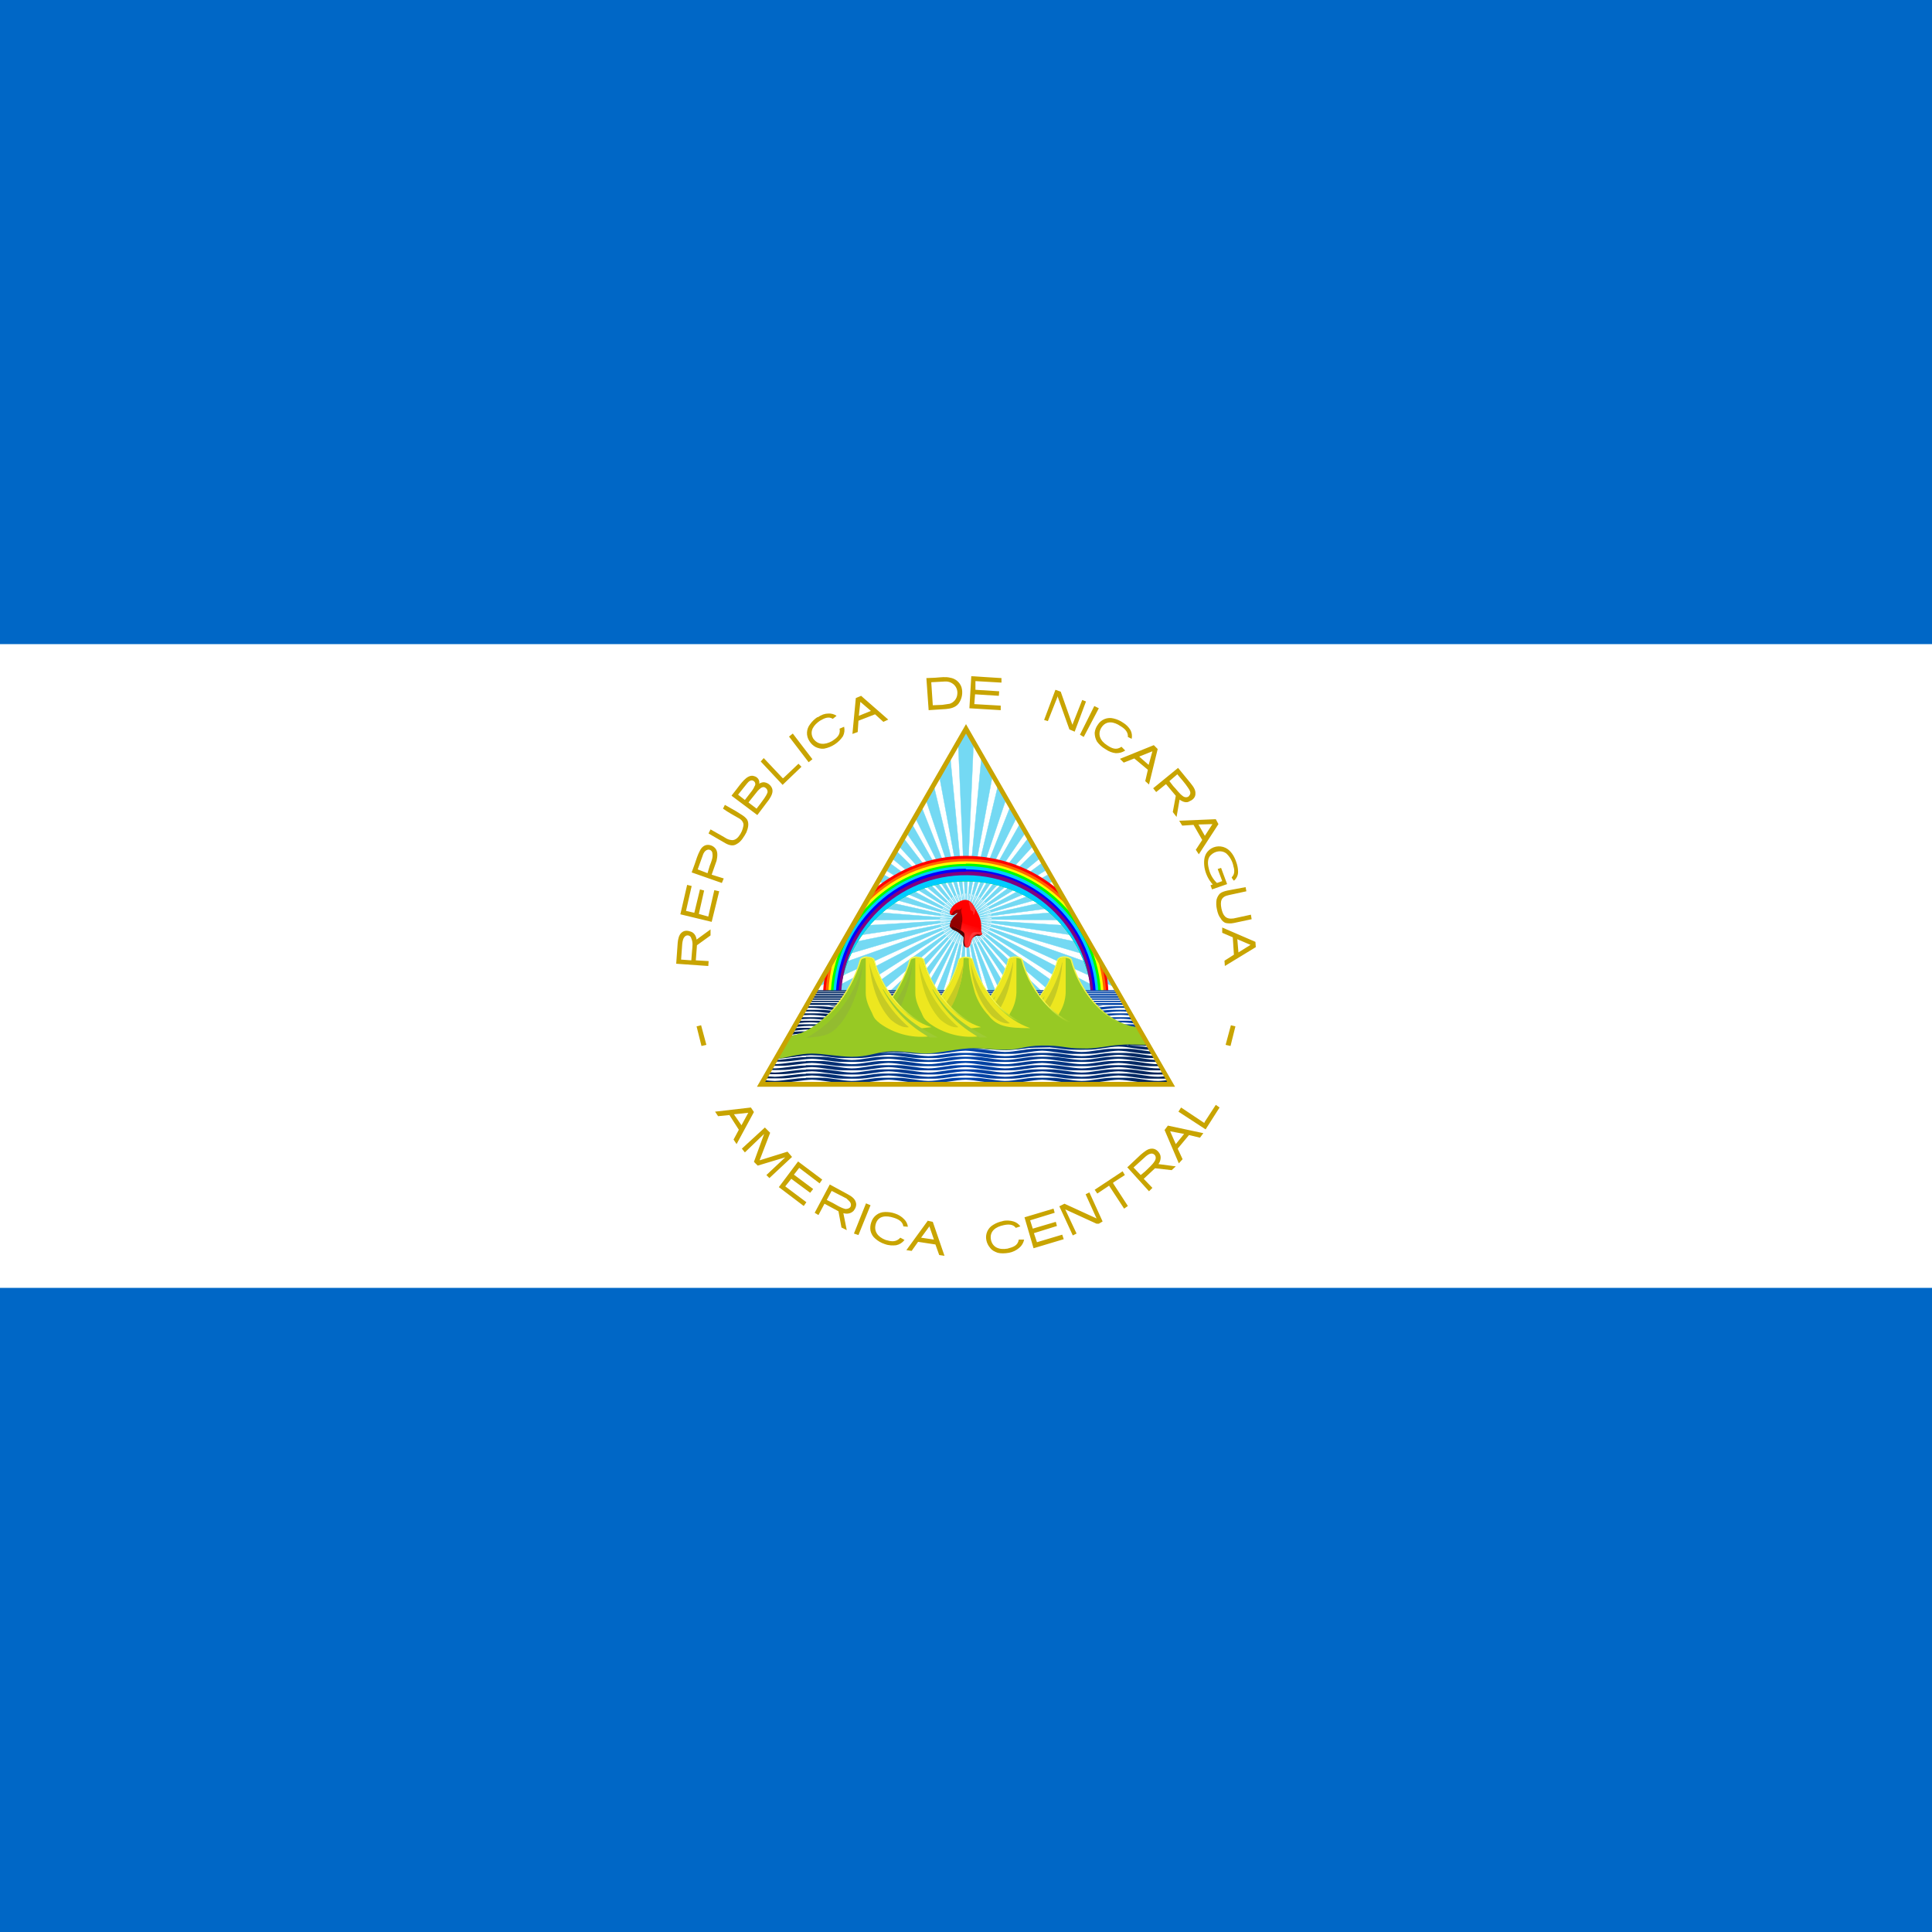
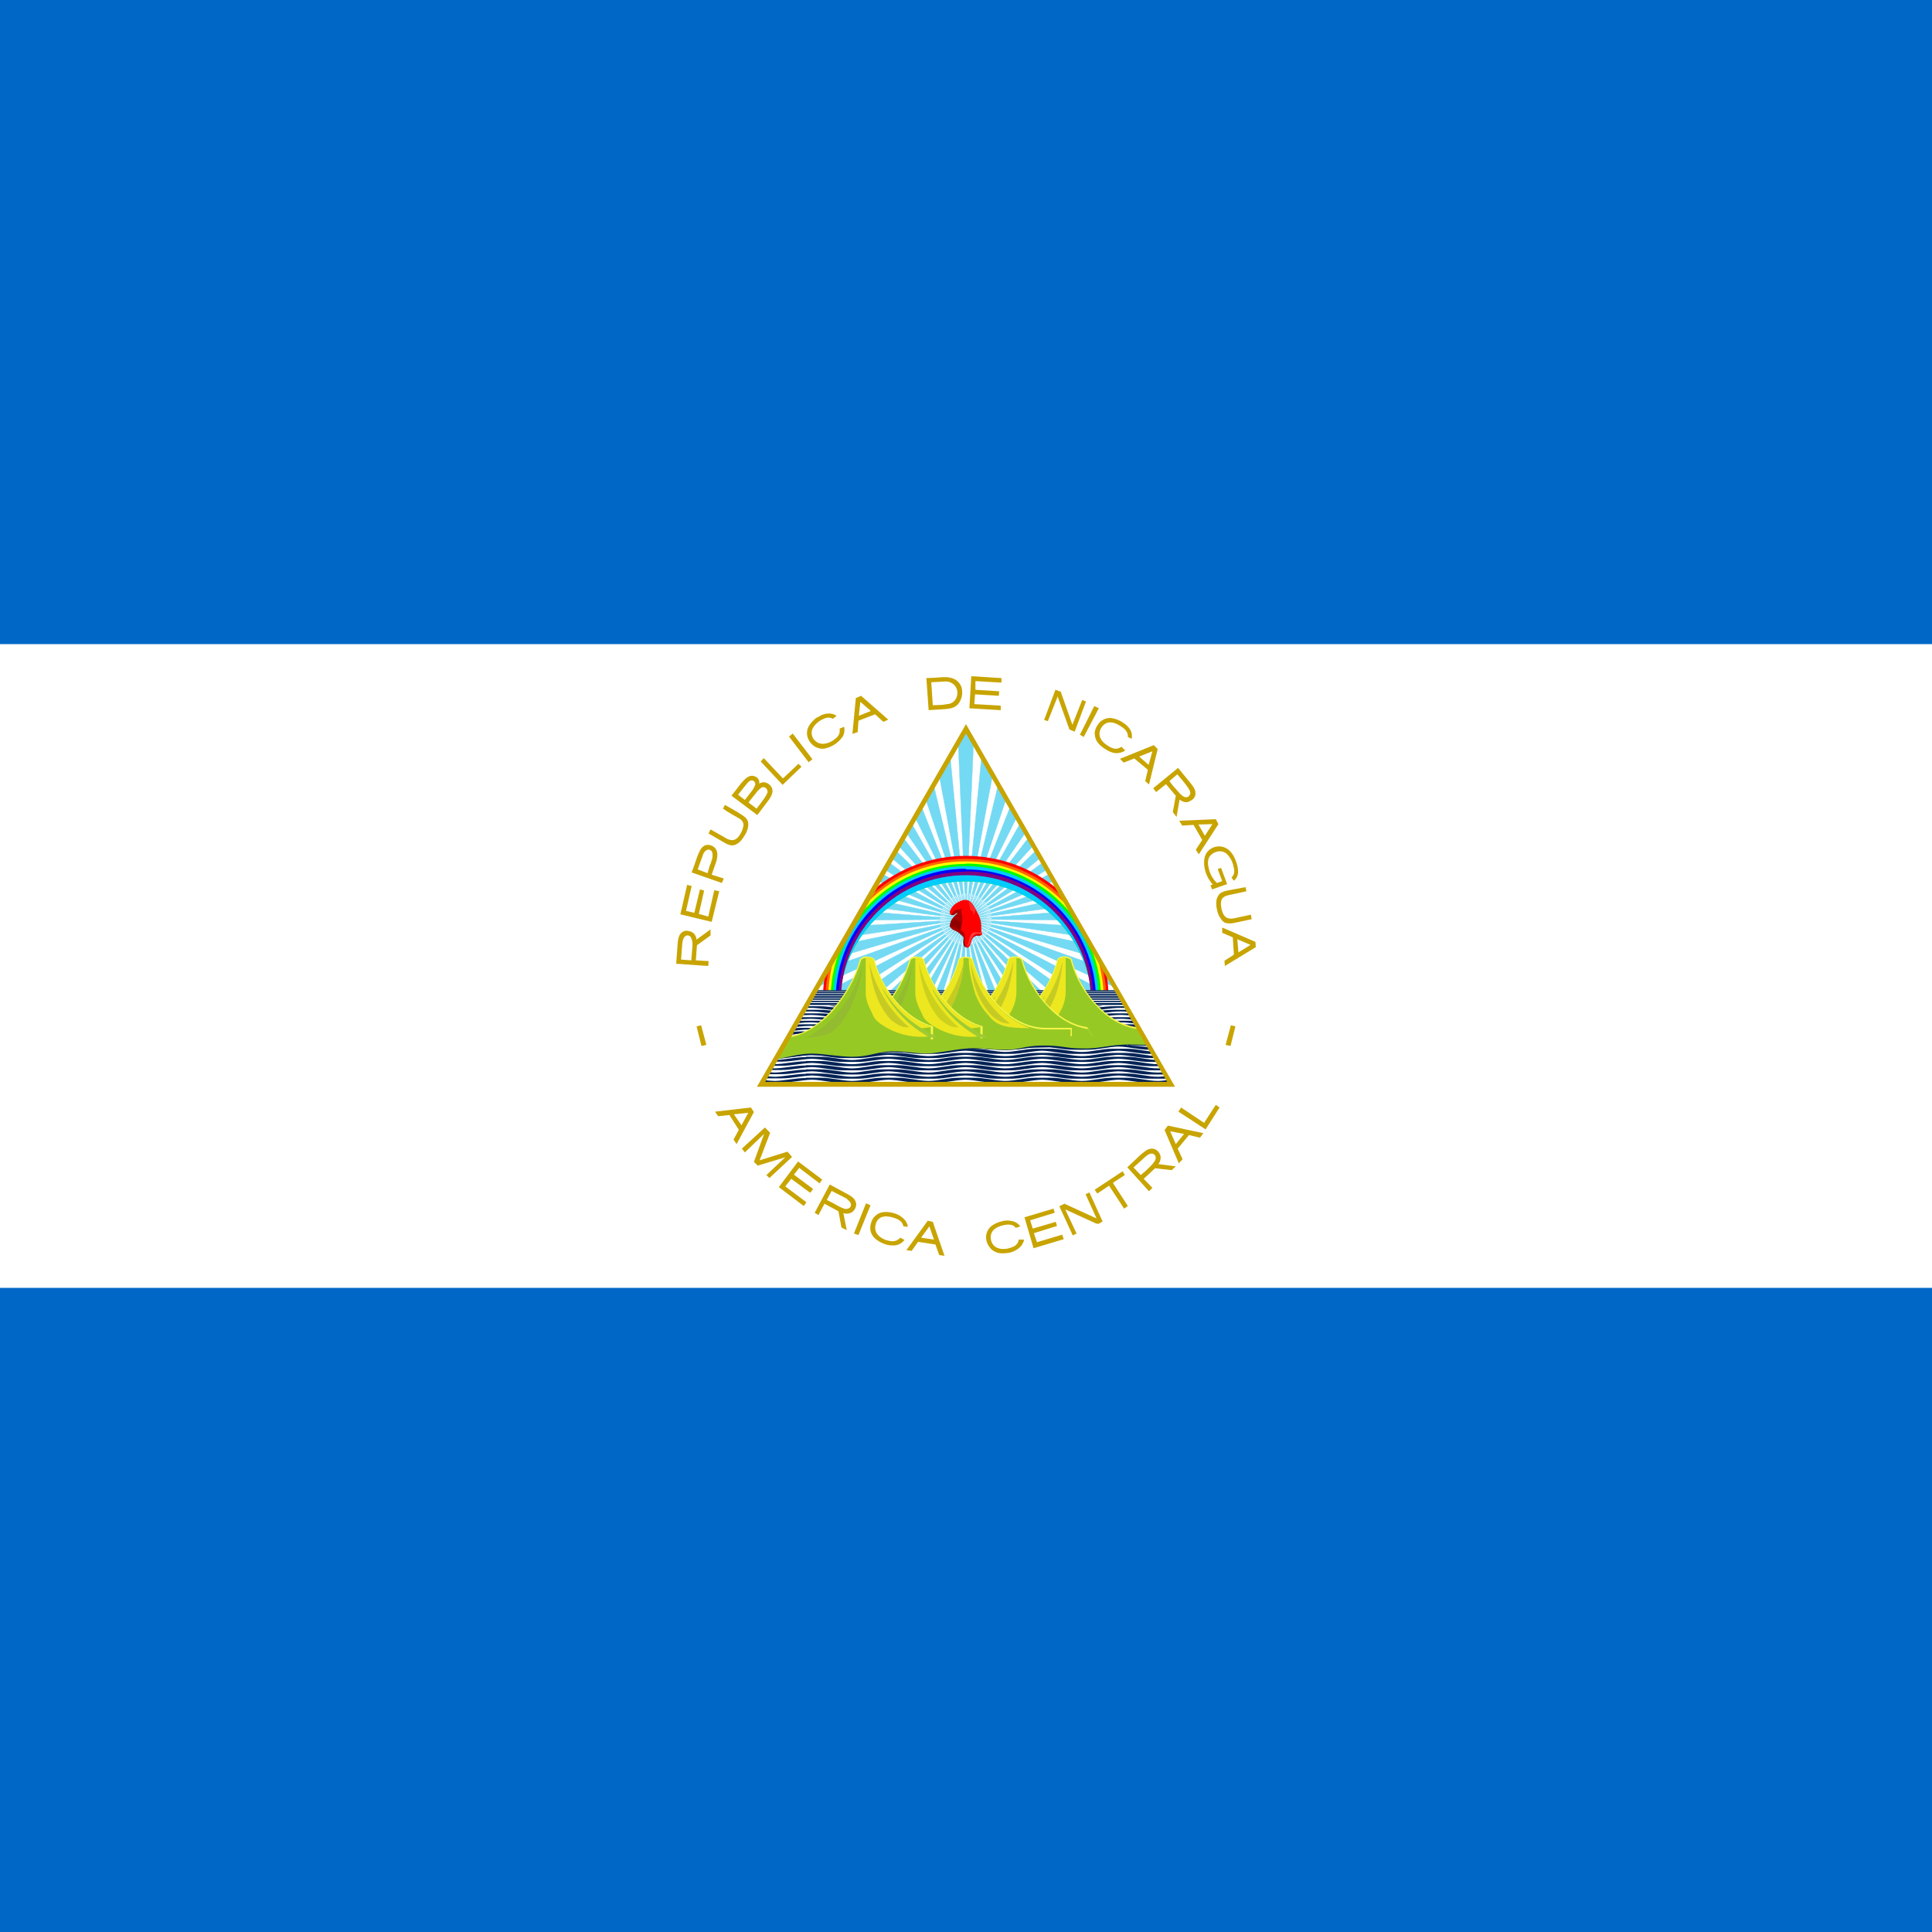
<svg xmlns="http://www.w3.org/2000/svg" xmlns:xlink="http://www.w3.org/1999/xlink" id="flag-icon-css-ni" viewBox="0 0 512 512">
  <defs>
-     <linearGradient id="f" x1="498.7" x2="500.6" y1="289.1" y2="283.4" gradientUnits="userSpaceOnUse">
+     <linearGradient id="f" x1="498.7" x2="500.6" y1="289.1" y2="283.4" gradientUnits="usuariospaceOnUse">
      <stop offset="0" stop-color="#510000" />
      <stop offset=".3" stop-color="#8a0000" />
      <stop offset="1" stop-color="#a00" />
    </linearGradient>
-     <linearGradient id="g" x1="501.4" x2="502.9" y1="291.4" y2="287.4" gradientUnits="userSpaceOnUse">
+     <linearGradient id="g" x1="501.4" x2="502.9" y1="291.4" y2="287.4" gradientUnits="usuariospaceOnUse">
      <stop offset="0" stop-color="#ff2a2a" />
      <stop offset="1" stop-color="red" />
    </linearGradient>
-     <linearGradient id="b" x1="484.8" x2="484.8" y1="311.7" y2="317.6" gradientUnits="userSpaceOnUse">
+     <linearGradient id="b" x1="484.8" x2="484.8" y1="311.7" y2="317.6" gradientUnits="usuariospaceOnUse">
      <stop offset="0" stop-color="#F5F549" />
      <stop offset="1" stop-color="#97C924" />
    </linearGradient>
    <linearGradient id="a">
      <stop offset="0" stop-color="#025" />
      <stop offset=".5" stop-color="#04a" />
      <stop offset="1" stop-color="#025" />
    </linearGradient>
-     <linearGradient id="h" x1="444.5" x2="634.4" y1="317.5" y2="317.5" gradientUnits="userSpaceOnUse" xlink:href="#a" />
-     <linearGradient id="v" x1="484.8" x2="484.8" y1="311.7" y2="317.6" gradientUnits="userSpaceOnUse" xlink:href="#b" />
-     <linearGradient id="o" x1="444.5" x2="634.4" y1="317.5" y2="317.5" gradientUnits="userSpaceOnUse" xlink:href="#a" />
-     <linearGradient id="p" x1="444.5" x2="634.4" y1="317.5" y2="317.5" gradientUnits="userSpaceOnUse" xlink:href="#a" />
-     <linearGradient id="q" x1="444.5" x2="634.4" y1="317.5" y2="317.5" gradientUnits="userSpaceOnUse" xlink:href="#a" />
-     <linearGradient id="r" x1="444.5" x2="634.4" y1="317.5" y2="317.5" gradientUnits="userSpaceOnUse" xlink:href="#a" />
-     <linearGradient id="u" x1="484.8" x2="484.8" y1="311.7" y2="317.6" gradientUnits="userSpaceOnUse" xlink:href="#b" />
-     <linearGradient id="x" x1="98.9" x2="125" y1="1440.2" y2="1440.2" gradientTransform="scale(4.45715 .22436)" gradientUnits="userSpaceOnUse" xlink:href="#a" />
-     <linearGradient id="j" x1="444.5" x2="634.4" y1="317.5" y2="317.5" gradientUnits="userSpaceOnUse" xlink:href="#a" />
-     <linearGradient id="l" x1="444.5" x2="634.4" y1="317.5" y2="317.5" gradientUnits="userSpaceOnUse" xlink:href="#a" />
-     <linearGradient id="m" x1="444.5" x2="634.4" y1="317.5" y2="317.5" gradientUnits="userSpaceOnUse" xlink:href="#a" />
-     <linearGradient id="i" x1="444.5" x2="634.4" y1="317.5" y2="317.5" gradientUnits="userSpaceOnUse" xlink:href="#a" />
-     <linearGradient id="s" x1="484.8" x2="484.8" y1="311.7" y2="317.6" gradientUnits="userSpaceOnUse" xlink:href="#b" />
-     <linearGradient id="y" x1="47.9" x2="61.7" y1="3054.2" y2="3054.2" gradientTransform="scale(9.12405 .1096)" gradientUnits="userSpaceOnUse" xlink:href="#a" />
+     <linearGradient id="h" x1="444.5" x2="634.4" y1="317.5" y2="317.5" gradientUnits="usuariospaceOnUse" xlink:href="#a" />
+     <linearGradient id="v" x1="484.8" x2="484.8" y1="311.7" y2="317.6" gradientUnits="usuariospaceOnUse" xlink:href="#b" />
+     <linearGradient id="o" x1="444.5" x2="634.4" y1="317.5" y2="317.5" gradientUnits="usuariospaceOnUse" xlink:href="#a" />
+     <linearGradient id="p" x1="444.5" x2="634.4" y1="317.5" y2="317.5" gradientUnits="usuariospaceOnUse" xlink:href="#a" />
+     <linearGradient id="q" x1="444.5" x2="634.4" y1="317.5" y2="317.5" gradientUnits="usuariospaceOnUse" xlink:href="#a" />
+     <linearGradient id="r" x1="444.5" x2="634.4" y1="317.5" y2="317.5" gradientUnits="usuariospaceOnUse" xlink:href="#a" />
+     <linearGradient id="u" x1="484.8" x2="484.8" y1="311.7" y2="317.6" gradientUnits="usuariospaceOnUse" xlink:href="#b" />
+     <linearGradient id="x" x1="98.9" x2="125" y1="1440.2" y2="1440.2" gradientTransform="scale(4.45715 .22436)" gradientUnits="usuariospaceOnUse" xlink:href="#a" />
+     <linearGradient id="j" x1="444.5" x2="634.4" y1="317.5" y2="317.5" gradientUnits="usuariospaceOnUse" xlink:href="#a" />
+     <linearGradient id="l" x1="444.5" x2="634.4" y1="317.5" y2="317.5" gradientUnits="usuariospaceOnUse" xlink:href="#a" />
+     <linearGradient id="m" x1="444.5" x2="634.4" y1="317.5" y2="317.5" gradientUnits="usuariospaceOnUse" xlink:href="#a" />
+     <linearGradient id="i" x1="444.5" x2="634.4" y1="317.5" y2="317.5" gradientUnits="usuariospaceOnUse" xlink:href="#a" />
+     <linearGradient id="s" x1="484.8" x2="484.8" y1="311.7" y2="317.6" gradientUnits="usuariospaceOnUse" xlink:href="#b" />
+     <linearGradient id="y" x1="47.9" x2="61.7" y1="3054.2" y2="3054.2" gradientTransform="scale(9.12405 .1096)" gradientUnits="usuariospaceOnUse" xlink:href="#a" />
    <clipPath id="c">
      <path d="M500 226.4l-63.7 110.3h127.4z" />
    </clipPath>
  </defs>
  <path fill="#0067c6" d="M0 0h512v512H0z" />
  <path fill="#fff" d="M0 170.7h512v170.6H0z" />
  <path fill="#c8a400" d="M179.2 255.4l8.5.6.1-1.3-3.4-.2.3-4 3.6-2.6v-1.6l-3.7 2.7c-.1-.9-.6-1.8-1.5-2.1-.8-.3-1.7-.4-2.4.2-.8.6-1 1.8-1.1 2.7l-.4 5.6zm1.3-1.1l.3-4.2c.1-.7.2-1.5.8-2a1 1 0 011.6.6c.5 1 .3 2.2.2 3.3l-.2 2.5-2.7-.2zm-.2-12l8.3 2 2-8.1-1.3-.3-1.6 7-2.5-.7 1.4-6.2-1.1-.3-1.5 6.2-2.2-.5 1.5-6.6-1.2-.3-1.8 7.8zm3-11.1l8 2.8.5-1.2-3.2-1 1.3-3.7c.2-1 .4-2.2-.2-3.1a2.6 2.6 0 00-2.1-1.1c-1 0-1.7.7-2.1 1.5-.6 1.1-1 2.4-1.4 3.6l-.8 2.2zm1.6-.8l1.3-3.6c.2-.7.6-1.4 1.3-1.6.6-.2 1.3.3 1.3 1 .2 1-.3 2.2-.7 3.2l-.6 2-2.6-1zm2.9-9.5l4.5 2.6c.9.5 2 .8 2.9.2 1.2-.6 2-2 2.6-3.1.4-1 .8-2.3.2-3.4-.7-1-1.9-1.5-2.9-2.2l-3-1.7-.5 1c1.4 1 2.9 1.8 4.3 2.6.7.4 1.3 1.2 1.1 2a6 6 0 01-1.2 2.7c-.5.7-1.3 1.2-2.1 1-1-.1-1.6-.7-2.4-1.1l-3-1.7-.5 1zm6.1-10l6.8 5.1 3.1-4.1c.6-.9 1.2-2 .8-3a2.6 2.6 0 00-2.2-1.6c-.4 0-1 .2-1.2.4.2-1-.5-1.8-1.3-2-1-.4-2 .3-2.7 1-.8.8-1.5 1.8-2.2 2.7l-1.1 1.4zm1.7-.3l2.4-3c.4-.5 1-1 1.6-.7.6.3.7 1 .4 1.4-.4 1-1 1.6-1.6 2.4l-1 1.3-1.8-1.4zm2.8 2l2.4-3c.5-.5 1-1.1 1.7-1 .6.2 1 .8.9 1.4-.4 1.1-1.2 2-1.9 3l-1 1.3-2.1-1.6zm3.2-10.8l5.8 6.2 5-4.8-.8-.8-4 3.8h-.2l-5-5.3zm7.5-6.6l5.2 6.8 1-.8-5.2-6.8zm7.6-5.2a7.2 7.2 0 00-2 1.9 3.8 3.8 0 00-.2 4.5 4.4 4.4 0 001.7 1.6c.7.3 1.4.5 2.2.4a7.7 7.7 0 005-3.3 3.7 3.7 0 00.3-2.5l-1.2.5c.3 1.7-.8 2.5-2 3.3-2 1.1-3.8 1-5-.7-1.1-2 .2-3.6 1.8-4.7 1.2-.7 2.3-1.2 3.4-.5l1-.8a3.4 3.4 0 00-2.2-.6c-.9 0-1.8.3-2.8 1zm10.1-5l-.9 9.5 1.4-.5.2-3 4.4-1.7 2.2 2 1.3-.6-7.2-6.3-1.4.6zm1.2 1l2.8 2.4-3.2 1.3.4-3.7zm17.5-6.3l.6 8.5 4.6-.3c1.2-.1 2.5-.4 3.3-1.4a5 5 0 00.8-4.4 3.8 3.8 0 00-3-2.5c-1.2-.3-2.5-.1-3.9 0l-2.4.1zm1.3 1.1l3.7-.2a3.1 3.1 0 012 .6 2.9 2.9 0 011.2 2.7 2.9 2.9 0 01-2 2.6l-2 .3-2.5.1-.4-6zm10.6-1.6l-.5 8.5 8.3.5V187l-7-.4.2-2.6 6.3.4.1-1.2-6.3-.4v-2.3l6.9.4v-1.2l-8-.5zm22.3 3.6l-3 8 1 .3 2.5-6.3v-.3l.2.4 3 8.4 1.4.6 3-8-1-.4-2.5 6.3v.3l-.2-.3-3-8.5zm11.5 4.9l-4 7.6-1-.6 3.8-7.6zm6.4 3.8a7.2 7.2 0 00-2.5-1.1 3.8 3.8 0 00-4.2 1.7 4.4 4.4 0 00-.8 2.1c0 .8.2 1.6.6 2.3a7 7 0 002.2 2c1 .7 1.9 1 2.8 1.1 1 0 1.7-.2 2.5-.7l-1-1c-1.4 1-2.6.4-3.8-.4-1.9-1.2-2.6-3-1.5-4.7 1.3-2 3.4-1.5 5-.4 1.2.7 2.1 1.6 2 2.9l1 .5a3.4 3.4 0 00-.3-2.3 5.8 5.8 0 00-2-2zm8.1 6l-8.9 3.6 1 1 2.8-1.1 3.6 3-.7 3 1 .9 2.3-9.4-1-1zm-.3 1.6l-1 3.6-2.5-2.2 3.5-1.4zm6.8 4.4l-6.6 5.4.8 1 2.6-2.1 2.6 3.1-.8 4.3 1 1.3.8-4.6c.8.6 1.9 1 2.7.4.8-.3 1.5-1 1.5-1.9.1-1.2-.7-2.1-1.4-3l-3.2-3.9zm-.2 1.7c1 1.2 2 2.3 2.8 3.5.4.6 1 1.4.4 2.1-.3.6-1.2.6-1.7.2-1-.7-1.7-1.8-2.6-2.7l-1-1.3 2.1-1.8zm10.1 11.9l-9.6.4.8 1.3 3-.2 2.3 4-1.7 2.6.8 1.2 5.2-8-.7-1.3zm-.8 1.3l-2 3.1-1.7-3 3.7-.1zm6.3 10c-.5-1.5-1.4-3-2.8-3.7a4 4 0 00-4.8 1c-1 1.2-1 2.8-.8 4.2a9 9 0 002.2 4.5l-.6.2.4 1.1 4-1.4-1.6-4.3-.9.3 1.2 3.2-1.4.5a7.5 7.5 0 01-2.2-4c-.3-1.2-.3-2.6.6-3.4 1-1 2.7-1.4 4-.5a6.2 6.2 0 012 3.6c.3.9.3 2-.4 2.7-.2.1 0 .3.1.5l.4.5a3 3 0 001.1-2.4c0-.9-.2-1.8-.5-2.6zm2.5 6.7l-4.8.9c-.9.2-1.5.4-2 .8-.4.4-.7.9-.9 1.6a6.8 6.8 0 00.1 2.6c.2 1 .5 1.8 1 2.4.3.6.8 1 1.3 1.2.6.1 1.3.2 2.2 0l4.7-1-.2-1.2-4.6 1c-2.1.3-2.8-.8-3.2-2.6-.4-2-.1-3.2 2-3.6l4.6-1-.2-1.1zm2.6 14.5l-8.8-3.8v1.4l2.8 1.2.3 4.6-2.5 1.6.1 1.4 8.2-5-.1-1.4zm-1.3.8l-3.2 2-.3-3.5 3.5 1.5zm-145.6 21.3l-1.2.3 1.3 5.2 1.3-.3zm140.4 0l1.2.3-1.3 5.2-1.3-.3zM199 293.5l-9.5 1.1.8 1.2 3-.3 2.5 3.9-1.4 2.6.8 1.2 4.6-8.5-.8-1.2zm-.7 1.4l-1.8 3.3-2-2.9 3.8-.4zm4.4 3.9l-6.1 5.6.8 1 5.1-4.9-2.7 7.4 1 1 7.3-2.2-5 4.7.8.8 6-5.6-1.2-1.4-7.4 2.3 2.8-7.3zm8.8 9l-5.1 6.8 6.6 5 .7-1-5.6-4.2 1.6-2 5 3.7.8-1-5.1-3.8 1.4-1.8 5.4 4.1.7-1-6.4-4.8zm8.4 6.1l-4 7.5 1 .6 1.6-3 3.7 2 .8 4.3 1.4.7-.9-4.5c1 .3 2 .1 2.7-.6.5-.6.9-1.5.6-2.3-.3-1.1-1.4-1.7-2.3-2.2l-4.6-2.5zm.5 1.7l3.9 2c.5.5 1.3 1 1.2 1.8 0 .7-.8 1-1.4 1-1.3-.3-2.3-1-3.4-1.6l-1.6-.8 1.3-2.4zm9.1 3.3l-3.2 8 1.2.4 3.2-7.9zm7.7 2.7a7.2 7.2 0 00-2.7-.4 3.8 3.8 0 00-3.6 2.7 4.4 4.4 0 00-.2 2.3c.2.8.6 1.5 1.2 2a7 7 0 002.6 1.5c1.1.4 2.1.4 3 .3a3.7 3.7 0 002.2-1.4l-1.1-.6c-1.2 1.3-2.5 1-3.9.6-2.1-.8-3.2-2.3-2.6-4.3.7-2.2 2.8-2.2 4.7-1.6 1.3.4 2.4 1 2.6 2.3l1.2.1a3.4 3.4 0 00-1-2 5.8 5.8 0 00-2.4-1.5zm8.6 2l-5.6 7.7 1.4.2 1.7-2.4 4.6.7 1 2.8 1.4.2-3.1-9-1.4-.3zm.5 1.4l1.2 3.5-3.4-.5 2.2-3zm19.5-1.4a7.2 7.2 0 00-2.6 1 3.8 3.8 0 00-1.8 4.1 4.4 4.4 0 001 2c.5.7 1.2 1 2 1.3.8.2 1.8.2 3 0a5.8 5.8 0 002.7-1.3 3.7 3.7 0 001.3-2.2H270c-.3 1.7-1.6 2-3 2.4-2.3.4-4-.4-4.4-2.4-.4-2.3 1.4-3.4 3.3-3.8 1.3-.3 2.6-.3 3.3.7l1.2-.4a3.4 3.4 0 00-1.8-1.3 5.8 5.8 0 00-3-.1zm5.7-1l2.4 8.2 8-2.4-.4-1.2-6.7 2-.8-2.4 6.1-1.9-.3-1.1-6.1 1.8-.7-2.2 6.5-2-.3-1.1-7.7 2.3zm9.2-3l3.6 7.8 1-.5-3-6.4 8.3 3.8h.6l1-.6-3.5-7.7-1 .5 2.9 6.4-8.5-3.9-1.4.7zm9.4-4.3l.7 1 3-2 .1-.1 4 6.1 1-.7-3.9-6v-.2l3.1-2-.6-1zm8.6-6l5.8 6.4.9-.9-2.3-2.4 3-2.8 4.4.5 1.1-1-4.6-.6c.6-.8.8-2 .3-2.8-.4-.7-1.1-1.3-2-1.3-1.2 0-2 .8-3 1.6l-3.6 3.4zm1.7.1l3.3-3c.5-.4 1.4-1 2.1-.5.6.4.6 1.2.2 1.8-.6 1-1.6 1.8-2.5 2.7l-1.2 1-1.9-2zm8.2-10l3.8 8.9 1-1.1-1.3-2.8 3-3.6 2.9.7.9-1.2-9.4-2-.9 1.2zm1.5.4l3.7.7-2.2 2.7-1.5-3.4zm2.2-5.2l7.2 4.7 3.7-5.8-1-.7-3 4.6v.2l-.2-.1-6-4z" />
  <g clip-path="url(#c)" transform="translate(-170.7) scale(.85333)">
    <path fill="#fff" d="M500 226.4l-31.5 54.5-15.4 26.7h93.8l-14.7-25.4-32.2-55.8z" />
    <g id="e">
      <g id="d">
        <path fill="#17c0eb" stroke="#17c0eb" stroke-width=".1" d="M500 226.4l-2.4 4 2.4 55 2.4-55z" opacity=".6" />
        <path fill="#fff" d="M500 277.5h-.1l.1 3 .1-3h-.1z" />
      </g>
      <use width="100%" height="100%" transform="rotate(72 500 285.5)" xlink:href="#d" />
      <use width="100%" height="100%" transform="rotate(144 500 285.5)" xlink:href="#d" />
      <use width="100%" height="100%" transform="rotate(-144 500 285.5)" xlink:href="#d" />
      <use width="100%" height="100%" transform="rotate(-72 500 285.5)" xlink:href="#d" />
    </g>
    <use width="100%" height="100%" transform="rotate(8 500 285.5)" xlink:href="#e" />
    <use width="100%" height="100%" transform="rotate(16 500 285.5)" xlink:href="#e" />
    <use width="100%" height="100%" transform="rotate(24 500 285.5)" xlink:href="#e" />
    <use width="100%" height="100%" transform="rotate(32 500 285.5)" xlink:href="#e" />
    <use width="100%" height="100%" transform="rotate(40 500 285.5)" xlink:href="#e" />
    <use width="100%" height="100%" transform="rotate(48 500 285.5)" xlink:href="#e" />
    <use width="100%" height="100%" transform="rotate(56 500 285.5)" xlink:href="#e" />
    <use width="100%" height="100%" transform="rotate(64 500 285.5)" xlink:href="#e" />
    <path fill="red" d="M500 265.8a44.2 44.2 0 00-29 10.8L456.4 302a45 45 0 00-.8 8.3h5a39.4 39.4 0 0178.7 0h5a45 45 0 00-.7-8.3L529 276.6a44.3 44.3 0 00-29-10.8z" />
    <path fill="#f60" d="M500 266.7a43.5 43.5 0 00-30.3 12.2l-12 20.9a43.6 43.6 0 00-1.3 10.4h4.3a39.4 39.4 0 0178.6 0h4.3a43.9 43.9 0 00-1.3-10.5l-12-20.8a43.5 43.5 0 00-30.3-12.2z" />
    <path fill="#ff0" d="M500 267.5a42.7 42.7 0 00-32 14.3l-8.7 15a42.7 42.7 0 00-2 13.5h3.3a39.4 39.4 0 0178.7 0h3.5c0-4.7-.8-9.2-2.1-13.4l-8.8-15.1a42.6 42.6 0 00-31.9-14.3z" />
    <path fill="#0f0" d="M500 268.3a42 42 0 00-34.9 18.6l-2.8 4.9a41.8 41.8 0 00-4.3 18.5h2.7a39.4 39.4 0 0178.6 0h2.7a41.8 41.8 0 00-4.3-18.5l-2.8-5a42 42 0 00-34.9-18.6z" />
    <path fill="#0cf" d="M500 269a41.2 41.2 0 00-41.2 41.3h1.9a39.4 39.4 0 0178.6 0h1.9A41.2 41.2 0 00500 269z" />
    <path fill="#00f" d="M500 269.8a40.4 40.4 0 00-40.4 40.4h1.4a39 39 0 1178 0h1.4A40.4 40.4 0 00500 270z" />
    <path fill="purple" d="M500 270.7a39.6 39.6 0 00-39.6 40.3h.8v-.8a38.8 38.8 0 1177.6.8h.8v-.8a39.6 39.6 0 00-39.6-39.6z" />
    <path fill="#510000" d="M500.4 288.1c-.7 0-1.2-.5-1.8-.6a2.2 2.2 0 00-.7 2.1c.3.1.3.4.9.9s.5.7.4 2c0 .4.1 1.5.6 1.6.5.1 1-.3 1.1-1.2.1-.7.4-1.2.7-1.6.3-1.9-.2-2.6-1.2-3.2z" />
    <path fill="red" d="M497.2 283.5c-.6 0-1.6 1-2 .5-.2-.3-.3-.9 0-1.4a4.8 4.8 0 012.2-2.3c2.3-1.4 3.9-1 5 1 1.1 1.8 2.2 3.8 2.3 5.4 0 .5.3 1.4-.2 1.9-1.3 1.4-4.6-1.5-6.5-1-.6.1-1.4.6-2 .2-.4-.3 0-1 .3-1.3.6-.5 1.5-2.4 1.4-3.2 0-.4 0 .2-.5.2z" />
    <path fill="url(#f)" d="M497 282.6c-1.2.4-1 1-1.6 1.5.2.1.8.3 1.4-.3.2-.2.5-.3.7-.3l-.7.7a5.2 5.2 0 00-1.4 1.8c-.3.8-.4 1.7-.3 1.8 0 0 .4.8 1.5 1.2 2 .8 2.4 2.5 4.5 2.5 1.6 0 1.4-1.1 2.7-.9 1 .2 1.7-.7.6-1.2a14 14 0 00-5.4 0c-.4-4 0-2.6-.1-4.4-.1-1.7-.7-1.8 0-3.3-.5 1-1.2.8-2 .8z" />
    <path fill="#ff2a2a" d="M501 279.8l-.1.6.3 1 .2 1c0 .3.4.4.7.6.4.3 0 1 .3 1.1.2 0 .5-1 .5-1.2v-.7a15.3 15.3 0 00-.5-.9 3.6 3.6 0 00-.2-.3 4.2 4.2 0 00-.8-.9 4 4 0 00-.3-.2l-.2-.1z" />
    <path fill="url(#g)" d="M501.3 287.4l-2-.7c-1.3-.4-2.6-1.2-3.5-.8-.3.1-.3.4-.4.9 0 .5-.5 1.3 0 1 .6-.4 2.4.8 3 1.1.3.2 1 .6 1.1 1 .2.6 0 1.8 0 2.4 0 .5.2 1.8.7 2 .6.1 1.1-.4 1.3-1.3.3-.9.4-1.4.8-1.9s.8-.8 1.3-.9c.6 0 1.4.5 1.4-.2 0-.4-.4-.8-.2-1.4.1-.5-.4-.4-.9-.6l-2.7-.6z" />
    <path fill="#910000" d="M498.4 288.9c-.4-.2-2.3-1.5-3-1-.3 0-.4 0-.4-.3l.2-.9c0-.3.2-.8.5-1 .7-.6 2.3.5 3.1.8l-.4 2.4z" />
    <path fill="#ff3a3a" d="M501.8 291.4c.9-1.6 1.5-1.4 2.6-1.4.4 0 .5-.3.4-.7-.3.6-1.7 0-2.5.3-1.5.7-1.2 3.7-2 4 .8.7 1.1-1.7 1.5-2.2z" />
    <g fill="url(#h)">
      <path fill="#fff" d="M453.1 307.6l-10 17.3H557l-10-17.2h-93.8z" />
      <g id="n" fill="url(#i)">
        <path id="k" fill="url(#j)" d="M449.7 321.4a36 36 0 00-4.7.3l-.5.9c2.4-.3 4.7-.7 7.2-.7 3.2 0 6.2.8 9.7.8h4.6c3.5 0 6.4-.8 9.7-.8 3.3 0 6.3.8 9.8.8h4.6c3.5 0 6.4-.8 9.7-.8 3.3 0 6.3.8 9.8.8h4.5c3.5 0 6.5-.8 9.8-.8 3.3 0 6.3.8 9.8.8h4.5c3.5 0 6.5-.8 9.8-.8 2.6 0 5 .5 7.5.7l-.5-1a38 38 0 00-4.4-.2h-4.5c-3.5 0-6.5.7-9.8.8-3.3 0-6.3-.8-9.8-.8H522c-3.5 0-6.5.7-9.8.8-3.3 0-6.3-.8-9.8-.8H498c-3.5 0-6.5.7-9.8.8-3.3 0-6.3-.8-9.8-.8h-4.5c-3.5 0-6.5.7-9.8.8-3.3 0-6.2-.8-9.7-.8h-4.6z" />
        <use width="100%" height="100%" y="-1.1" fill="url(#l)" xlink:href="#k" />
        <use width="100%" height="100%" y="-2.2" fill="url(#m)" xlink:href="#k" />
      </g>
      <use width="100%" height="100%" y="-3.3" fill="url(#o)" xlink:href="#n" />
      <use width="100%" height="100%" y="-6.7" fill="url(#p)" xlink:href="#n" />
      <path fill="url(#q)" d="M453.2 307.5v.2h93.7l-.1-.2h-93.6zm-.2.3l-.1.3H547l-.1-.3h-94zm-.2.4l-.2.3h94.8l-.2-.3h-94.4zm-.3.5l-.3.5h95.6l-.3-.5h-95zm-.4.7l-.3.5h96.4l-.3-.5h-95.8zm-.4.7l-.2.4h97l-.2-.4h-96.6zm-.4.7l-.2.4H549l-.3-.4h-97.4zm-.4.7l-.3.6h98.8l-.3-.6H451z" />
      <path fill="url(#r)" d="M457.4 312.3c3.4.7 3.7 0 3.7 0zm81.5 0s.3.7 3.7 0z" />
    </g>
    <g fill="#ccd11e">
      <g id="t">
        <path fill="url(#s)" d="M530.6 297c-1.7 0-2.2.9-2.2.9-2.7 10.6-11.8 21.3-22.6 21.3h-8V330h61.4l-6.2-11c-9.7-1.4-17.6-11.3-20.1-21.1 0 0-.6-.9-2.3-.9z" />
        <path fill="#97c924" d="M530.6 297.5c-.8 0-1.2.1-1.5.3l-.3.3a33.6 33.6 0 01-8.4 14.7c-4 4.1-9 6.9-14.6 6.9h-7.7v9.9H559l-5.7-10c-4.7-.7-9-3.2-12.4-6.8a33.6 33.6 0 01-8.4-14.7l-.3-.3a2.8 2.8 0 00-1.6-.3z" />
        <path fill="#ede71f" d="M530.6 297.5h.4v10.8a13 13 0 01-2 6.4c-.5 1.6-1 1-2.3 2.9a25.4 25.4 0 01-5.2 1.2c-2.5.4-8 .8-10.9.1a23 23 0 009.8-6 30.6 30.6 0 002.1-2.5 33.7 33.7 0 003-4.4l1-2a33.9 33.9 0 001.3-2.9 29.8 29.8 0 001-3l.3-.3.6-.2 1-.1z" />
        <path fill="#c6cb24" d="M530 298.9c-.5 6-2.3 13.2-6.7 17.8-1.6 1.3-3.7 2.6-5.6 2.3 6.7-5.5 10.8-14 12.2-20.1z" />
        <path fill="#9ecb34" d="M524.5 309.3c-1 2.7-4.8 6.7-8.8 10h-2.9c2.5-.2 8.3-5 11.7-10z" />
      </g>
      <use width="100%" height="100%" x="-15.3" xlink:href="#t" />
      <g fill="#c6cb24">
        <path fill="url(#u)" d="M502.2 298c2.8 10.5 11.8 21.2 22.6 21.2h8.1V330h-65.8v-10.8h8c10.8 0 19.9-10.7 22.6-21.3 0 0 .6-.8 2.3-.8 1.7 0 2.2.8 2.2.8z" />
        <path fill="#97c924" d="M500 297.5c.8 0 1.2.2 1.5.3l.3.3a33.6 33.6 0 008.4 14.7c4 4.1 9 6.9 14.6 6.9h7.7v9.9h-65v-10h7.7c5.5 0 10.6-2.7 14.6-6.8a33.6 33.6 0 008.3-14.7l.3-.3a3 3 0 011.6-.3z" />
        <path fill="#ede71f" d="M499.3 297.5a3.4 3.4 0 00-.3 0l-.6.3-.3.3a28.9 28.9 0 01-1 3 34.2 34.2 0 01-1.2 3 34.2 34.2 0 01-1 1.9 33.6 33.6 0 01-3 4.4 30.7 30.7 0 01-2.1 2.4 23 23 0 01-9.8 6.1c2.8.7 4 0 6.5-.4 2-.3 4.2-.6 6-1.2 1.5-2 1-1.3 1.5-2.9 1.2-2.2 3-4.2 3.4-6.7 1.6-3 1.9-8.6 1.9-10.2z" />
        <path d="M499.3 298.9c-.4 6-2.3 13.2-6.7 17.8-1.6 1.3-3.6 2.6-5.6 2.3 6.8-5.5 10.9-14 12.3-20.1z" />
        <path fill="#9ecb34" d="M493.8 309.3a31 31 0 01-8.8 10h-2.8c2.5-.2 8.2-5 11.6-10z" />
        <path fill="#ede71f" d="M501 297.6l.5.2.4.3a32.3 32.3 0 001 3 33.6 33.6 0 001.2 3l1 1.9a33.6 33.6 0 003 4.4 30.7 30.7 0 002.1 2.4 24 24 0 009.8 6.5c-7.3 0-10.4-.6-13-4a19 19 0 01-4.2-7c-.5-2-2-6.5-1.9-10.7z" />
        <path d="M501.5 298.9c.4 6 2.2 12 6.6 16.6 1.6 1.4 3.6 2.6 5.6 2.3a31.1 31.1 0 01-12.2-18.9z" />
      </g>
      <g id="w">
        <path fill="url(#v)" d="M484.8 297c-1.8 0-2.3.9-2.3.9-2.5 9.8-11.8 22.3-21.5 23.8l-4.8 8.3h49v-11.3c-8.8-2.4-15.9-11.7-18.2-20.8 0 0-.5-.8-2.3-.8z" />
        <path fill="#97c924" d="M484.8 297.5c-.8 0-1.3.2-1.6.3l-.3.3a43.4 43.4 0 01-8.1 15c-3.4 4.3-9.7 8.6-14 9l-4.3 7.5h48v-10.7a23.2 23.2 0 01-9.5-6 33.6 33.6 0 01-8.4-14.8l-.3-.3a2.9 2.9 0 00-1.5-.3z" />
        <path fill="#93bc30" d="M483.4 298.9c-.6 9-5.6 20.5-11.3 22.4-1.9.7-5.1.9-6.2 1a36 36 0 0017.6-23.4z" />
        <path fill="#ede71f" d="M484.8 297.5h-.5v10.8c0 2.3.9 4.2 2 6.4l.2.5c.5 1.1.8 1.5 2.3 2.7a22 22 0 0014.8 4c-1.1-.9-2.3-1.7-3.4-2.4l4.5-.5a23 23 0 01-9.7-6.2 30.5 30.5 0 01-1.4-1.5l-.6-.8a35 35 0 01-3.2-4.5 34.2 34.2 0 01-1-2 34 34 0 01-1.6-3.9 31.7 31.7 0 01-.6-2l-.3-.3a2.2 2.2 0 00-.6-.2 3.6 3.6 0 00-1-.1z" />
        <path d="M485.4 298.9c.5 6 2.3 13.2 6.7 17.8 1.6 1.3 3.6 2.6 5.6 2.3a38.5 38.5 0 01-12.3-20.1z" />
        <path fill="#9ecb34" d="M489.6 307.3a35 35 0 0014.6 14.9h2.5c-4.4-2.4-11.5-5.8-17-15z" />
      </g>
      <use width="100%" height="100%" x="-15.4" fill="#c6cb24" xlink:href="#w" />
    </g>
    <path fill="#fff" d="M556.5 324.7c-.6.2-4.4-.2-6.4 0l-1.3.3h-3.3c-3.6 0-6.7 1-10.1 1-3.4 0-6.5-1-10-1H522c-3.6 0-6.7 1-10.1 1-3.4 0-6.5-1-10-1h-3.4c-3.6 0-6.7 1-10 1-3.5 0-6.5-1-10.1-1H475c-3.6 0-6.6 1-10 1-3.5 0-6.5-1-10.1-1h-3.4c-2.8 0-6.2.6-8.9.8l-6.3 10.9h127.4z" />
    <path fill="url(#x)" d="M548 323.1h-.6c-3.2.1-5.6 1.1-11.2 1.1s-6.2-1-12.6-.8c-6 0-8.4 1.2-11.7 1.2-3.2 0-8.4-.7-12.5-.3-4 .4-8.8 1.3-12 1.3-3.9 0-7.8-.7-11.8-.3-4.1.4-6 1.5-11.1 1.5-4.4 0-9-.7-12.8-.7-3.4 0-7.2 1-10 1.4l-.9 1.5c2.3-.3 8.6-1.3 10.8-1.3 2.4 0 10.7.5 15.3.3 4.7-.1 5.2-1.2 10.7-1.2 3.8 0 6.6.4 10.5.4 2.5 0 4.7-1.2 8.4-1.2l2.8-.1c3.1-.5 8.4 0 12 .2 3.3.2 5.5-.6 9-.7l4.4-.1c3.5-.2 6.4.6 9.7.6 3.2-.2 6.4-1 9.8-1l4.5-.2c2.3 0 5.9 0 8.3.5l-.8-1.4c-2.4-.1-5.3-.7-8.2-.7z" />
    <g id="A">
      <path id="z" fill="url(#y)" d="M450.3 334.8c-3.4 0-6.4.8-9.6.9a31.8 31.8 0 01-3.6-.3l-.5.8h6c3.5 0 6.4-.8 9.6-.9 3.3.1 6.2 1 9.7 1h4.5c3.4 0 6.4-.9 9.6-1 3.3.1 6.3 1 9.7 1h4.5c3.5 0 6.4-.9 9.7-1 3.2.1 6.1 1 9.6 1h4.5c3.4 0 6.4-.9 9.7-1 3.2.1 6.2 1 9.6 1h4.5c3.5 0 6.4-.9 9.6-1 3.3.1 6.2 1 9.7 1h4.5l1.8-.1-.5-.8c-1 .1-2.1.3-3.2.3-3.3 0-6.2-1-9.7-1h-4.5c-3.4 0-6.4 1-9.6 1-3.3-.1-6.2-1-9.7-1h-4.5c-3.4 0-6.4 1-9.6 1-3.3-.1-6.2-1-9.7-1h-4.5c-3.5 0-6.4 1-9.6 1-3.3-.1-6.2-1-9.7-1h-4.5c-3.4 0-6.4 1-9.6 1-3.3-.1-6.2-1-9.7-1h-4.5z" />
      <use width="100%" height="100%" y="-1.3" xlink:href="#z" />
      <use width="100%" height="100%" y="-2.6" xlink:href="#z" />
    </g>
    <use width="100%" height="100%" y="-3.9" xlink:href="#A" />
    <use width="100%" height="100%" y="-7.7" xlink:href="#A" />
    <path fill="#97c924" d="M443.9 324.7l-2.5 4.2c2.9-.5 7.1-1.7 10.7-1.7 3.6 0 8 .9 12.4 1 5 0 7-1.2 11-1.6 4.1-.4 8 .5 12 .6 3.1 0 7.9-1.1 12-1.5 4-.5 7.7.3 12.5.3 4.9.1 5.7-1.2 11.6-1.3 6.4-.1 7 .9 12.6.9 4.2.2 7.9-.9 11.7-1.1 3.8-.3 5.5 0 8.3 0l-1.9-3.2-101.3 2.3z" />
    <path fill="#fff" d="M550 324.6l4 .3a91.4 91.4 0 002.9.3l-.4-.5c-.6.2-4.4-.2-6.4 0z" />
  </g>
  <path fill="#c8a400" d="M256 191.9l-27.4 47.5-28 48.6h110.8L284 240.5l-28-48.6zm0 2.5l27 46.7 26.3 45.6H202.8l26.9-46.6z" />
</svg>
